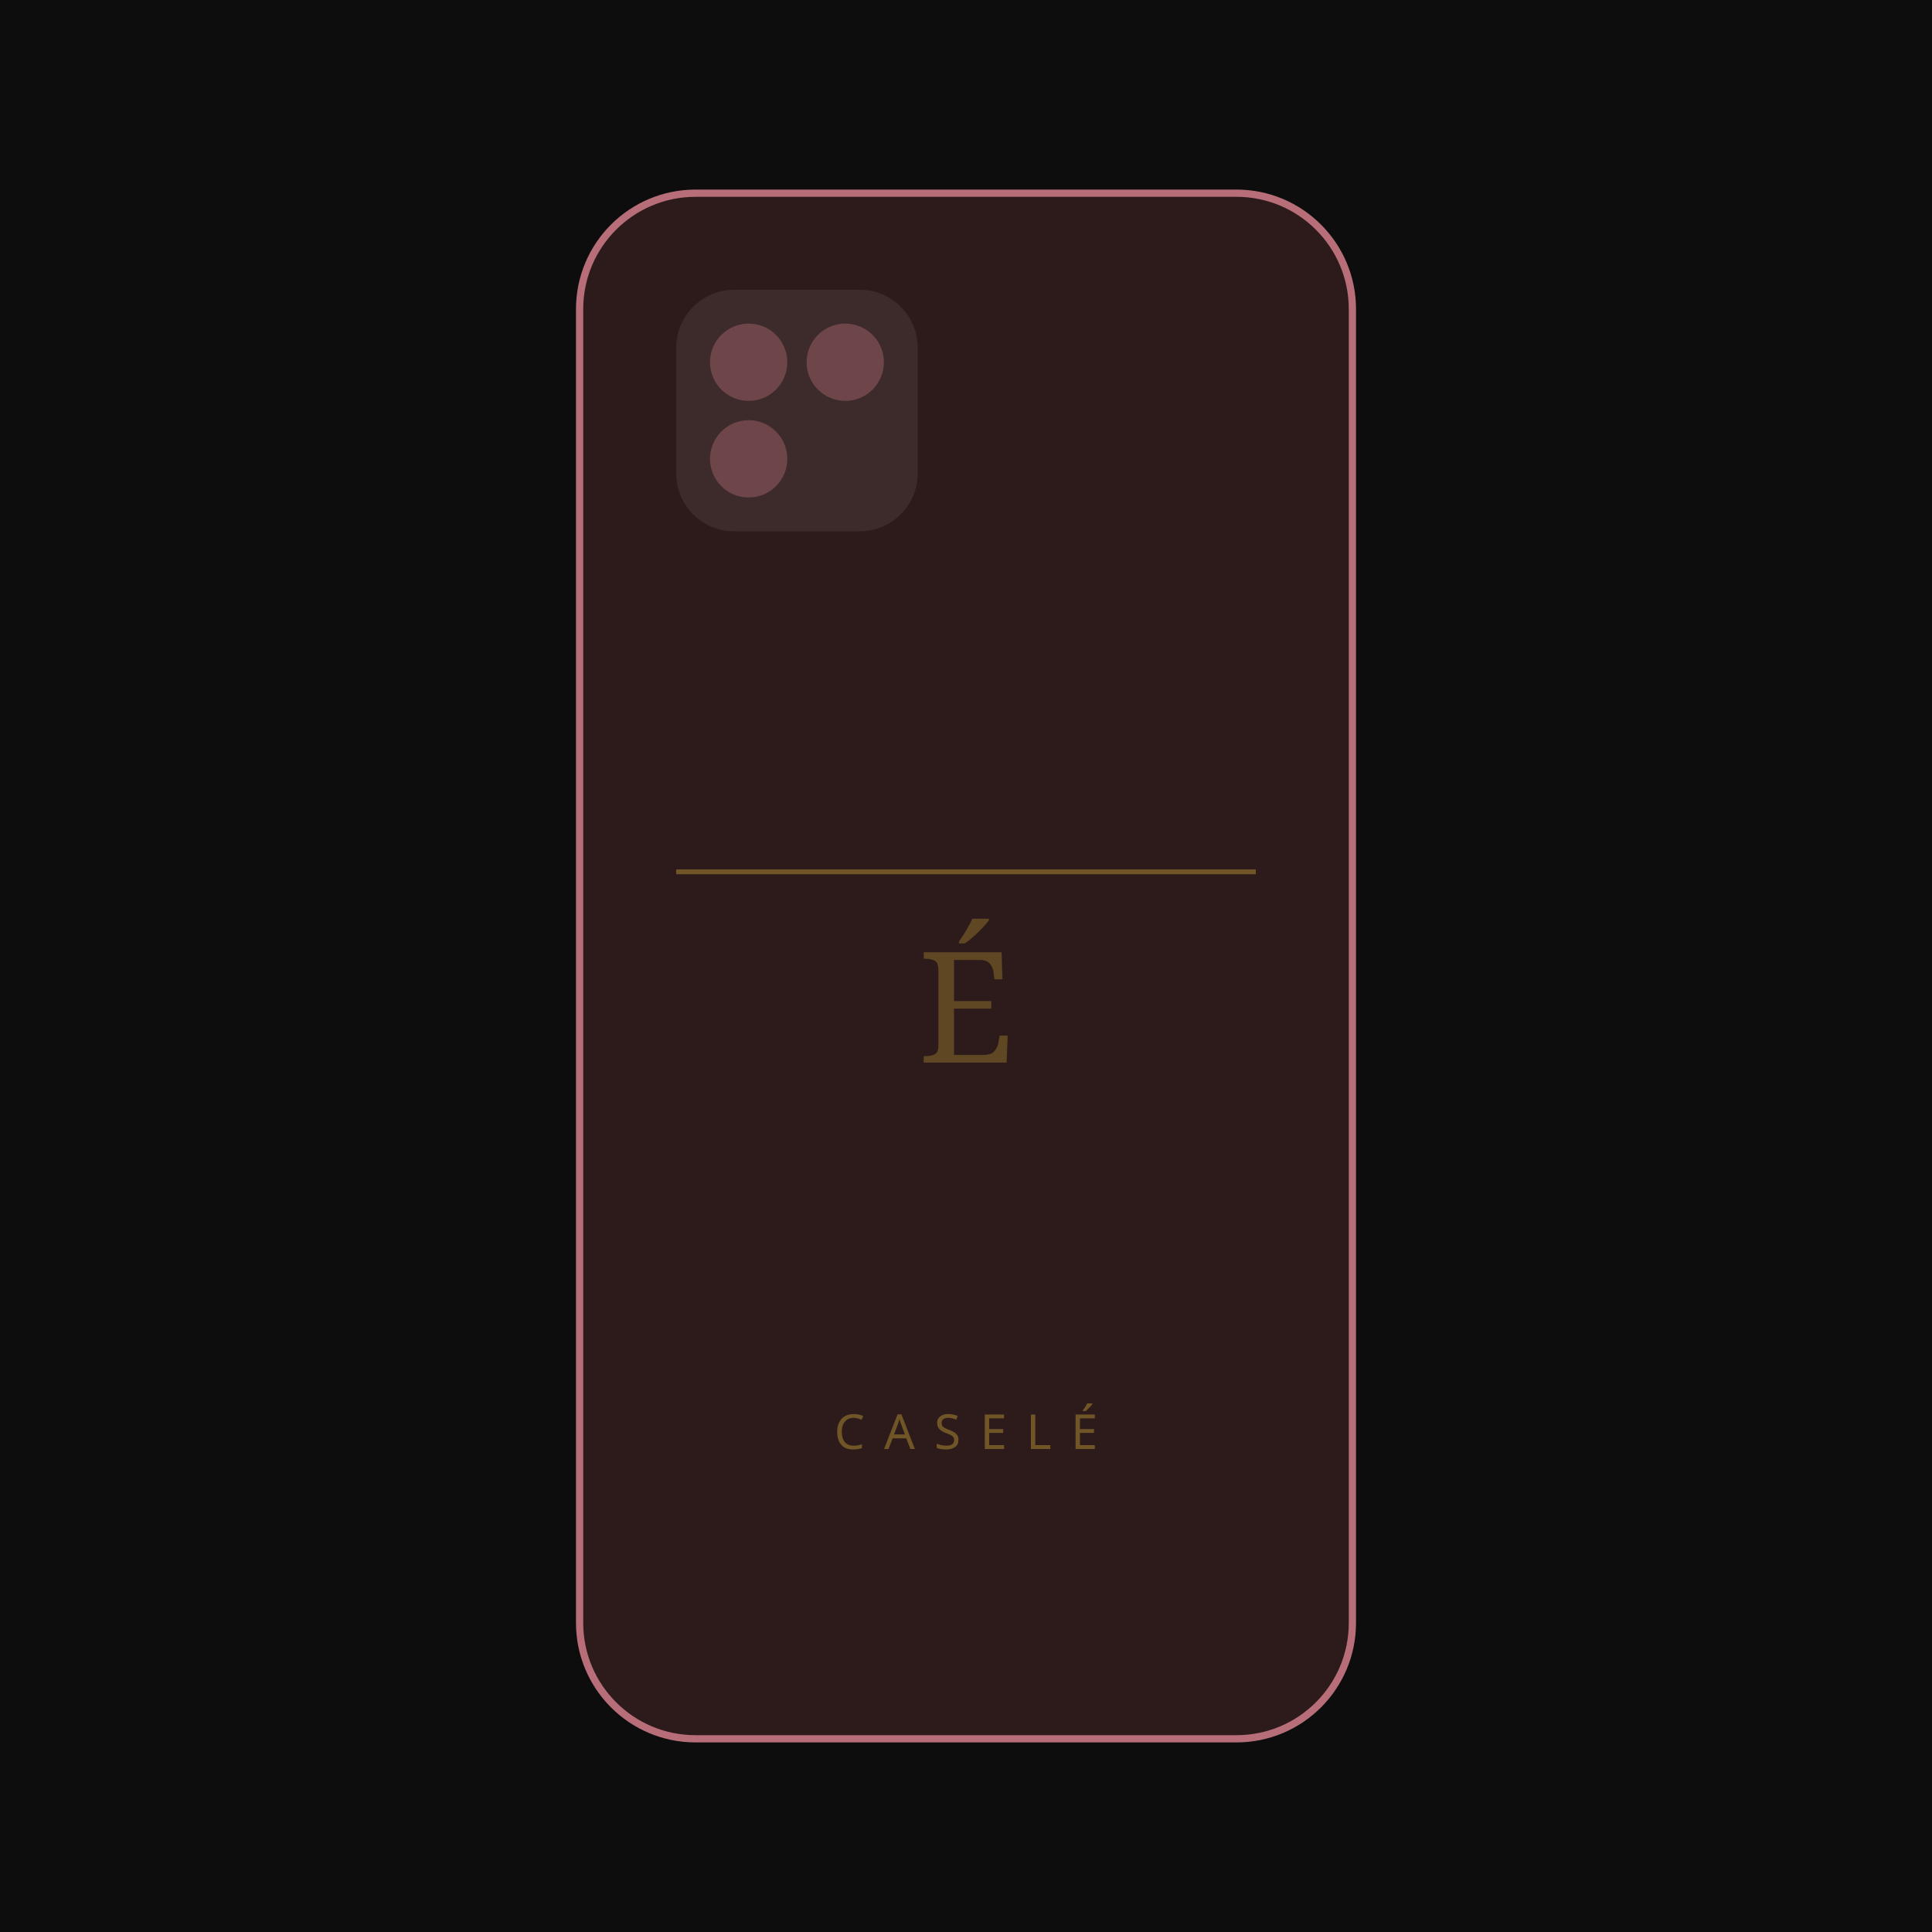
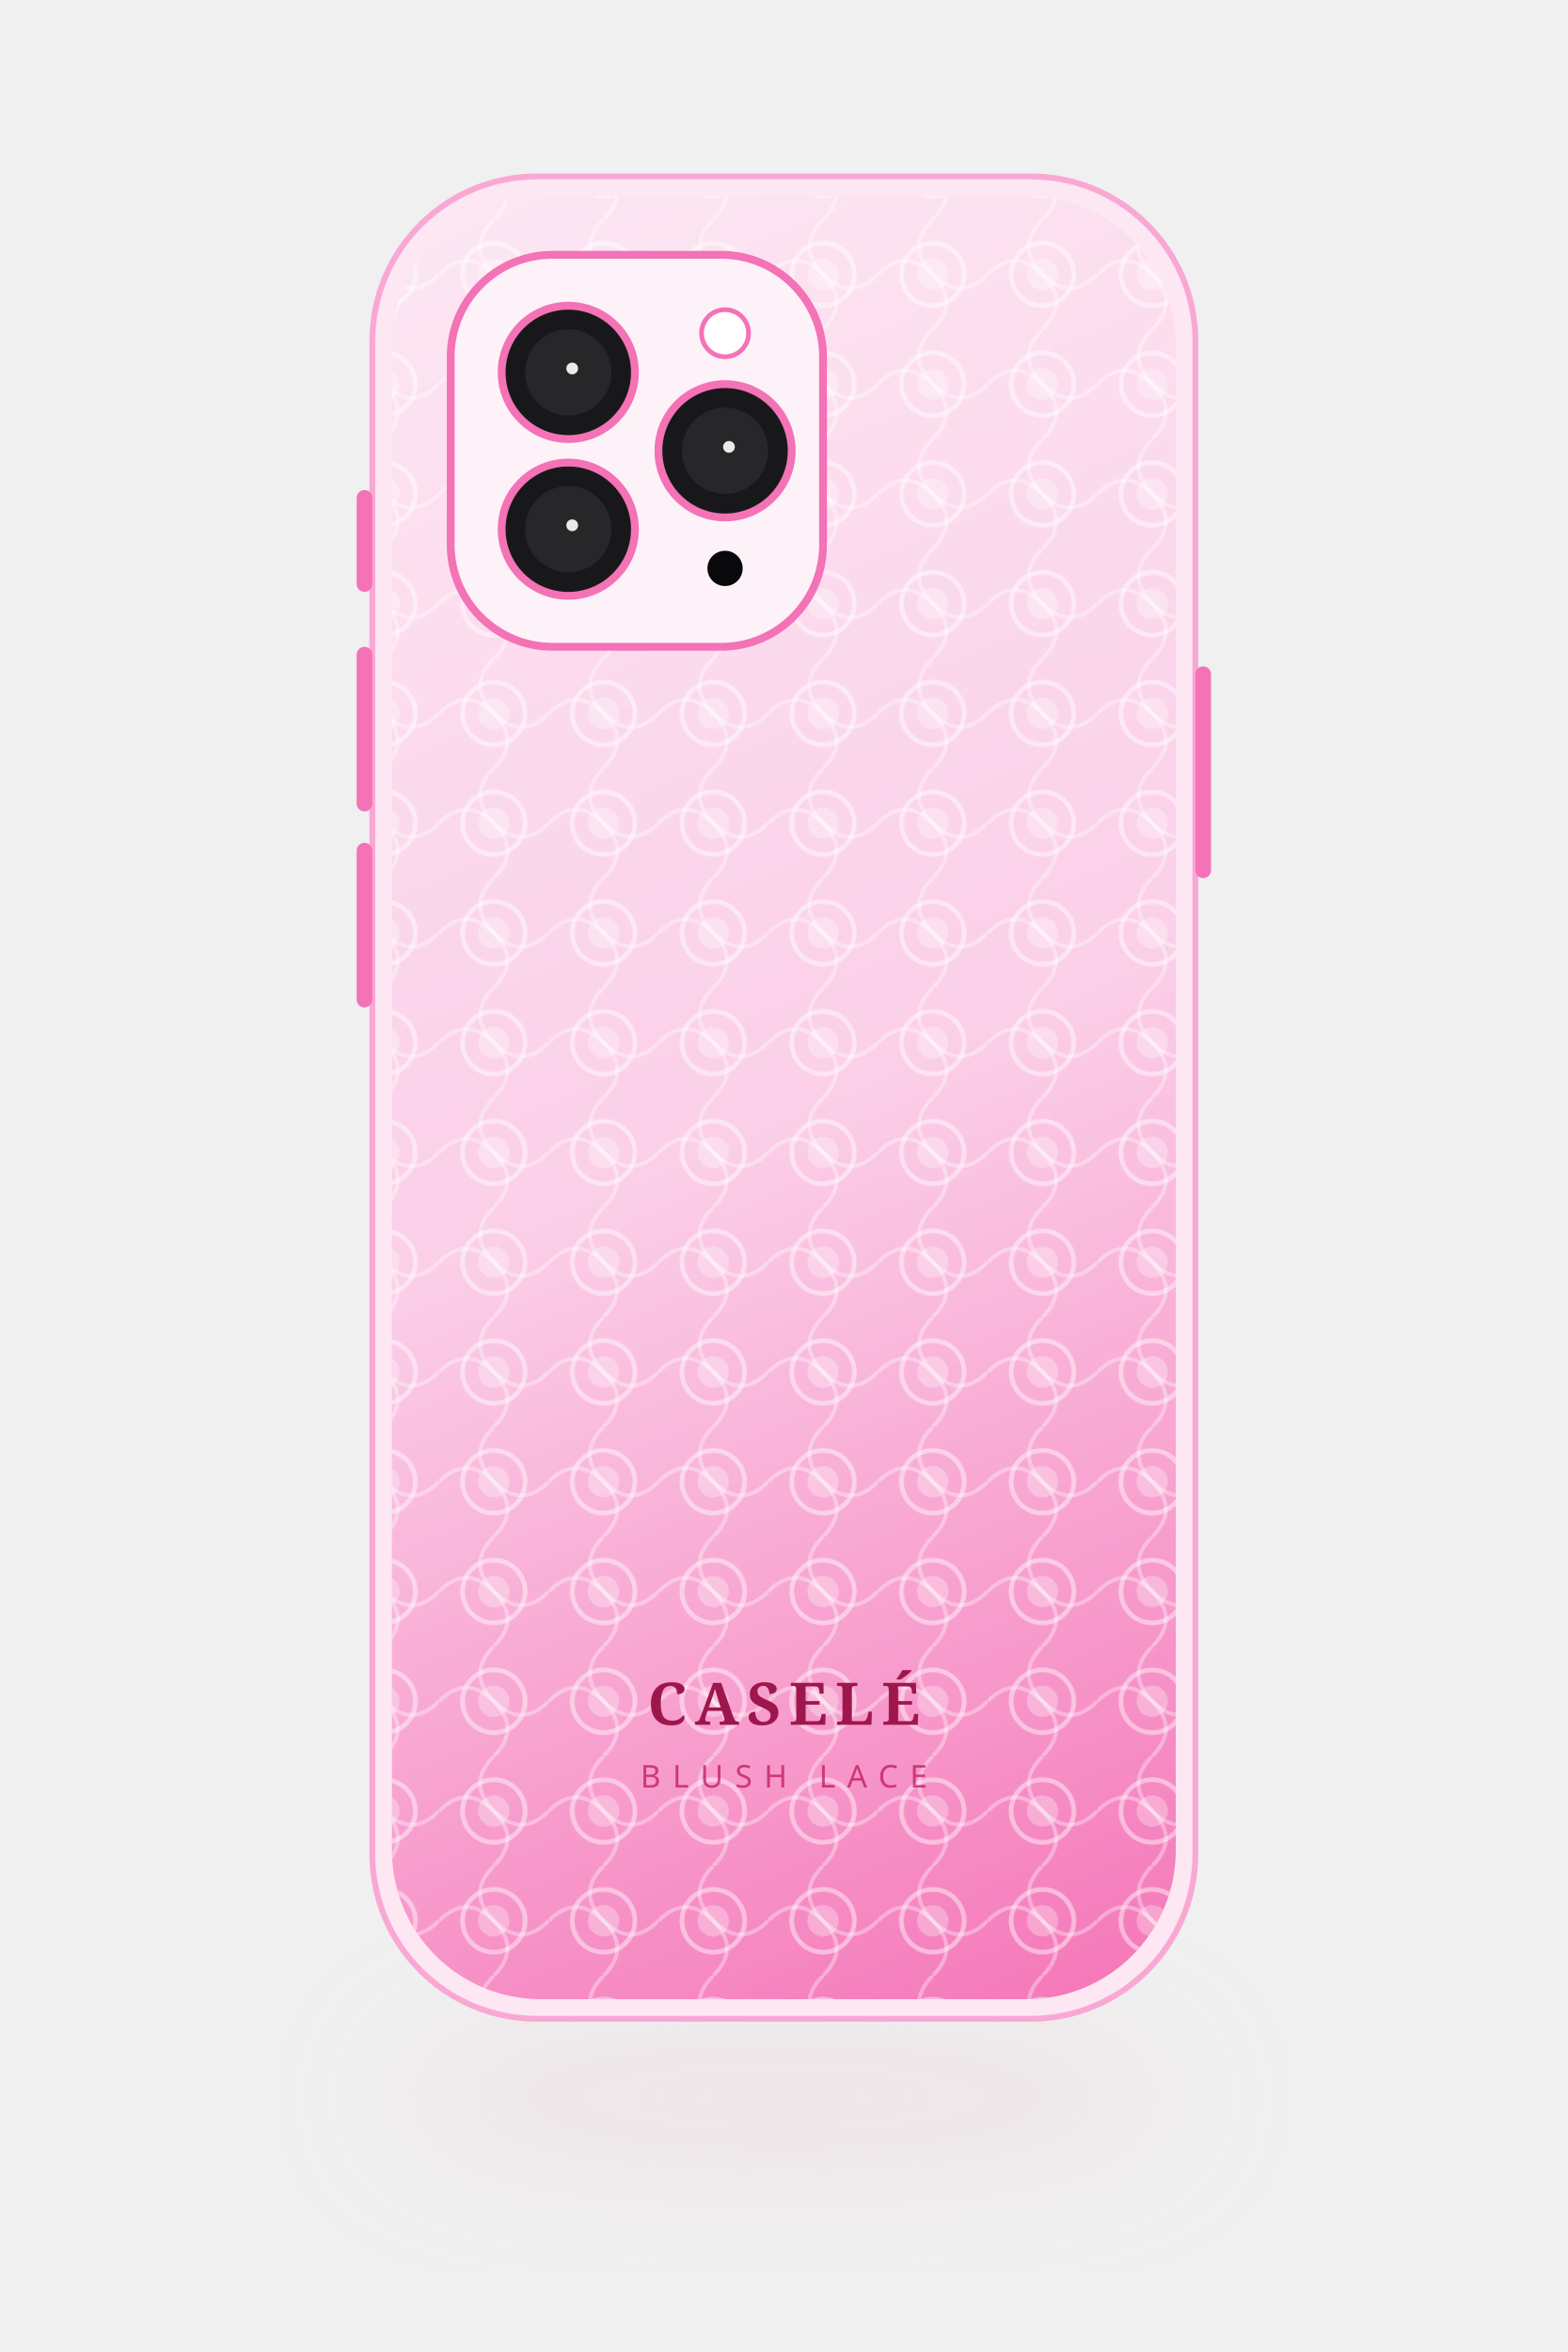
- <svg xmlns="http://www.w3.org/2000/svg" viewBox="0 0 400 400" fill="none">
-   <rect width="400" height="400" fill="#0D0D0D" />
-   <rect x="120" y="40" width="160" height="320" rx="24" fill="#2D1B1B" stroke="#B76E79" stroke-width="1.5" />
-   <rect x="140" y="60" width="50" height="50" rx="12" fill="#3D2B2B" />
-   <circle cx="155" cy="75" r="8" fill="#B76E79" opacity="0.4" />
-   <circle cx="175" cy="75" r="8" fill="#B76E79" opacity="0.4" />
-   <circle cx="155" cy="95" r="8" fill="#B76E79" opacity="0.4" />
-   <rect x="140" y="180" width="120" height="1" fill="#D4AF37" opacity="0.4" />
-   <text x="200" y="220" text-anchor="middle" font-family="serif" font-size="32" fill="#D4AF37" opacity="0.3">É</text>
-   <text x="200" y="300" text-anchor="middle" font-family="sans-serif" font-size="10" fill="#D4AF37" letter-spacing="4" opacity="0.4">CASELÉ</text>
+ <svg xmlns="http://www.w3.org/2000/svg" viewBox="0 0 400 600" fill="none">
+   <defs>
+     <filter id="pinkShadow" x="60" y="490" width="280" height="90" filterUnits="userSpaceOnUse">
+       <feGaussianBlur stdDeviation="16" />
+       <feColorMatrix type="matrix" values="0 0 0 0 0.8   0 0 0 0 0.5   0 0 0 0 0.6  0 0 0 0.25 0" />
+     </filter>
+     <linearGradient id="blushBody" x1="100" y1="50" x2="300" y2="520" gradientUnits="userSpaceOnUse">
+       <stop offset="0%" stop-color="#FCE7F3" />
+       <stop offset="50%" stop-color="#FBCFE8" />
+       <stop offset="100%" stop-color="#F472B6" />
+     </linearGradient>
+     <pattern id="lacePattern" width="28" height="28" patternUnits="userSpaceOnUse">
+       <circle cx="14" cy="14" r="8" fill="none" stroke="#FFFFFF" stroke-width="1.2" stroke-opacity="0.45" />
+       <circle cx="14" cy="14" r="4" fill="#FFFFFF" fill-opacity="0.3" />
+       <path d="M0 14 Q 7 7, 14 14 T 28 14" fill="none" stroke="#FFFFFF" stroke-width="1" stroke-opacity="0.35" />
+       <path d="M14 0 Q 7 7, 14 14 T 14 28" fill="none" stroke="#FFFFFF" stroke-width="1" stroke-opacity="0.35" />
+     </pattern>
+   </defs>
+   <ellipse cx="200" cy="535" rx="100" ry="18" fill="#F472B6" filter="url(#pinkShadow)" />
+   <rect x="95" y="45" width="210" height="470" rx="42" fill="#FCE7F3" stroke="#F9A8D4" stroke-width="1.5" />
+   <rect x="100" y="50" width="200" height="460" rx="38" fill="url(#blushBody)" />
+   <rect x="100" y="50" width="200" height="460" rx="38" fill="url(#lacePattern)" />
+   <rect x="91" y="125" width="4" height="26" rx="2" fill="#F472B6" />
+   <rect x="91" y="165" width="4" height="42" rx="2" fill="#F472B6" />
+   <rect x="91" y="215" width="4" height="42" rx="2" fill="#F472B6" />
+   <rect x="305" y="170" width="4" height="54" rx="2" fill="#F472B6" />
+   <rect x="115" y="65" width="95" height="100" rx="26" fill="#FDF2F8" stroke="#F472B6" stroke-width="2" />
+   <circle cx="145" cy="95" r="17" fill="#18181B" stroke="#F472B6" stroke-width="2" />
+   <circle cx="145" cy="95" r="11" fill="#27272A" />
+   <circle cx="146" cy="94" r="1.5" fill="#FFFFFF" opacity="0.9" />
+   <circle cx="145" cy="135" r="17" fill="#18181B" stroke="#F472B6" stroke-width="2" />
+   <circle cx="145" cy="135" r="11" fill="#27272A" />
+   <circle cx="146" cy="134" r="1.5" fill="#FFFFFF" opacity="0.9" />
+   <circle cx="185" cy="115" r="17" fill="#18181B" stroke="#F472B6" stroke-width="2" />
+   <circle cx="185" cy="115" r="11" fill="#27272A" />
+   <circle cx="186" cy="114" r="1.5" fill="#FFFFFF" opacity="0.9" />
+   <circle cx="185" cy="85" r="6" fill="#FFFFFF" stroke="#F472B6" stroke-width="1.2" />
+   <circle cx="185" cy="145" r="4.5" fill="#09090B" />
+   <text x="200" y="440" text-anchor="middle" font-family="serif" font-size="15" font-weight="600" fill="#9D174D" letter-spacing="2">CASELÉ</text>
+   <text x="200" y="456" text-anchor="middle" font-family="sans-serif" font-size="8" font-weight="500" fill="#BE185D" opacity="0.75" letter-spacing="3">BLUSH LACE</text>
</svg>
